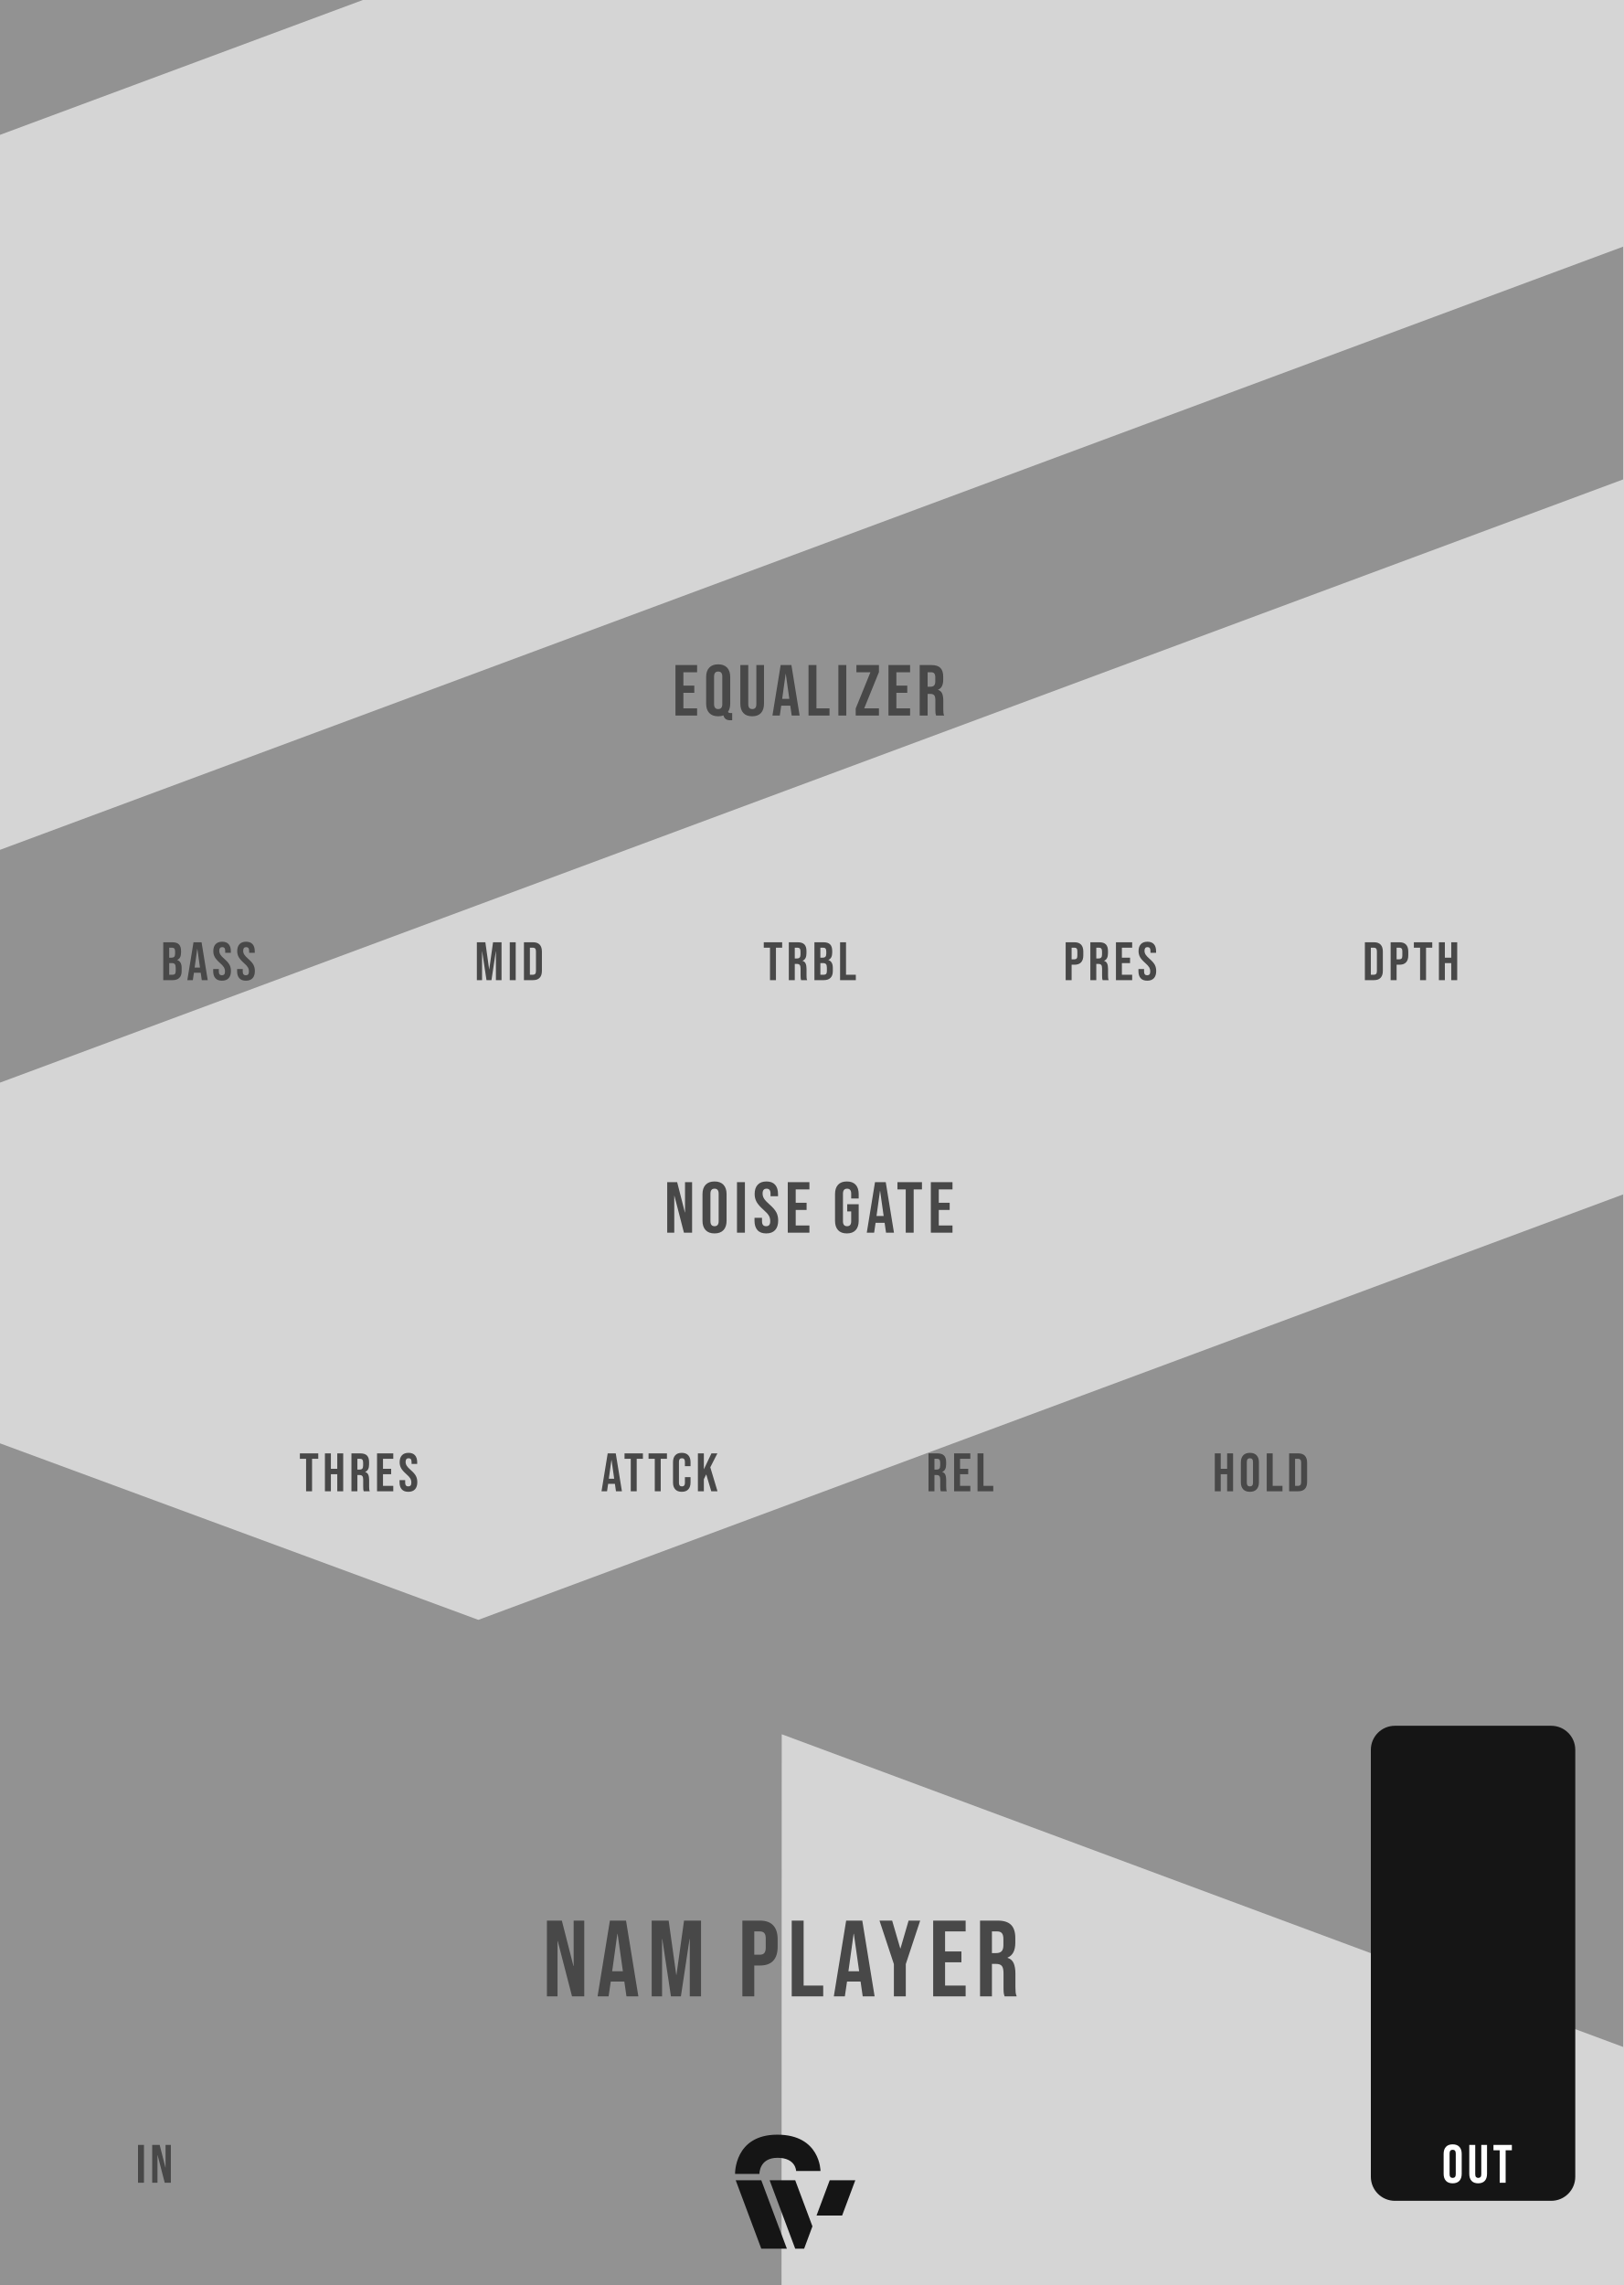
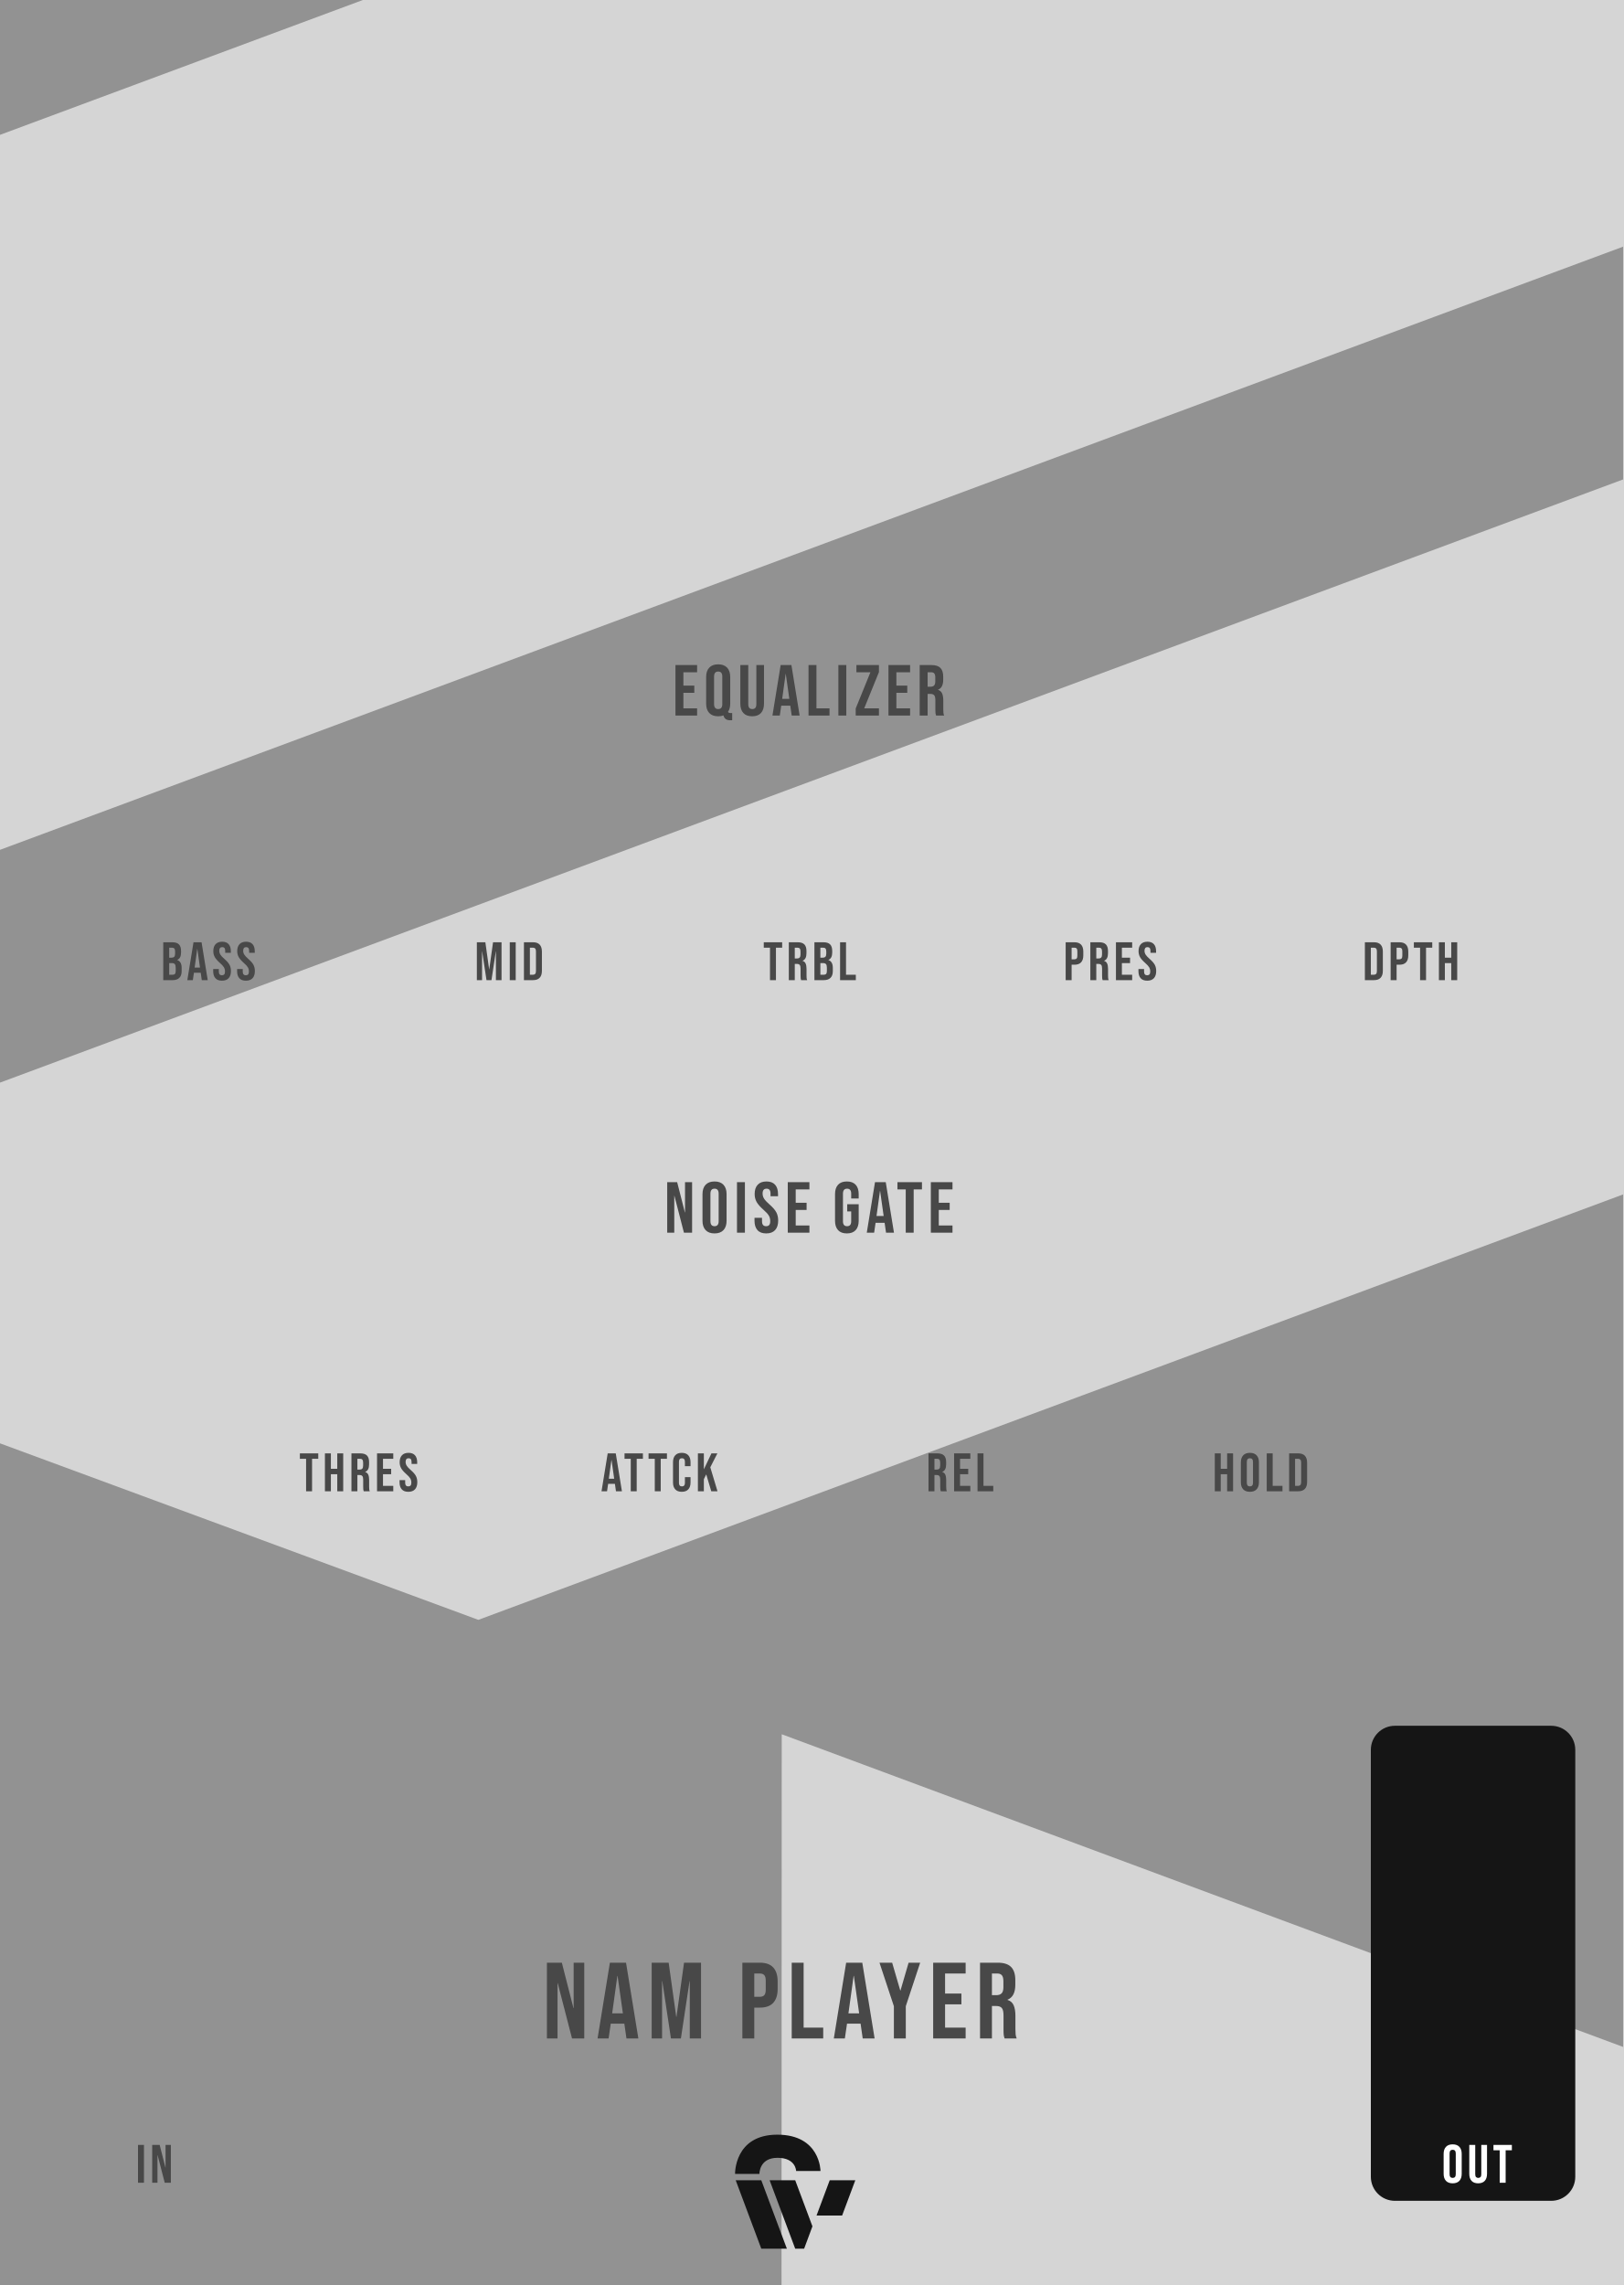
<svg xmlns="http://www.w3.org/2000/svg" width="270" height="380" viewBox="0 0 270 380">
  <g id="Group">
    <path id="Rectangle" fill="#929292" fill-rule="evenodd" stroke="none" d="M 0 380 L 270 380 L 270 0 L 0 0 Z" />
    <path id="Path-copy" fill="#d5d5d5" stroke="none" d="M 129.973 407.297 L 295 468.619 L 295 349.714 L 130.017 288.41 L 129.973 407.297 Z M -25 189.331 L -25 230.808 L 79.558 269.384 L 294.998 189.331 L 294.998 70.426 L -25 189.331 Z M -25 31.715 L -25 150.618 L 294.998 31.715 L 294.998 -87.19 L -25 31.715 Z" />
    <g id="Group-copy">
      <path id="Path" fill="#151515" stroke="none" d="M 130.873 373.961 L 126.618 373.961 L 122.362 362.58 L 126.618 362.58 L 130.873 373.961 Z" />
      <path id="path1" fill="#151515" stroke="none" d="M 133.743 373.961 L 132.259 373.961 L 128.003 362.58 L 132.259 362.58 L 135.124 370.243 L 133.743 373.961 Z" />
      <path id="path2" fill="#151515" stroke="none" d="M 140.06 368.45 L 142.254 362.58 L 137.999 362.58 L 135.805 368.448 L 140.06 368.45 Z" />
      <path id="path3" fill="#151515" stroke="none" d="M 136.466 361.038 L 132.412 361.038 C 132.412 361.038 132.382 358.849 129.311 358.849 C 126.24 358.849 126.309 361.53 126.309 361.53 L 122.255 361.53 C 122.255 361.53 122.103 355 129.279 355 C 136.454 355 136.466 361.038 136.466 361.038 Z" />
    </g>
  </g>
  <path id="Rounded-Rectangle-copy" fill="#151515" fill-rule="evenodd" stroke="none" d="M 228 362 C 228 364.209 229.791 366 232 366 L 258 366 C 260.209 366 262 364.209 262 362 L 262 291 C 262 288.791 260.209 287 258 287 L 232 287 C 229.791 287 228 288.791 228 291 Z" />
  <g id="g1">
    <path id="IN" fill="#484848" fill-rule="evenodd" stroke="none" d="M 25.312 356.7 L 26.554 356.7 L 27.517 360.471 L 27.535 360.471 L 27.535 356.7 L 28.416 356.7 L 28.416 363 L 27.399 363 L 26.212 358.401 L 26.194 358.401 L 26.194 363 L 25.312 363 Z M 22.953 356.7 L 23.944 356.7 L 23.944 363 L 22.953 363 Z" />
    <path id="OUT" fill="#ffffff" fill-rule="evenodd" stroke="none" d="M 249.429 357.6 L 248.394 357.6 L 248.394 356.7 L 251.454 356.7 L 251.454 357.6 L 250.419 357.6 L 250.419 363 L 249.429 363 Z M 245.847 363.09 C 245.367 363.09 245.001 362.953 244.749 362.681 C 244.497 362.408 244.371 362.016 244.371 361.506 L 244.371 356.7 L 245.361 356.7 L 245.361 361.578 C 245.361 361.794 245.404 361.95 245.492 362.046 C 245.579 362.142 245.703 362.19 245.865 362.19 C 246.027 362.19 246.152 362.142 246.238 362.046 C 246.326 361.95 246.369 361.794 246.369 361.578 L 246.369 356.7 L 247.323 356.7 L 247.323 361.506 C 247.323 362.016 247.197 362.408 246.945 362.681 C 246.693 362.953 246.327 363.09 245.847 363.09 Z M 241.608 363.09 C 241.122 363.09 240.75 362.952 240.492 362.676 C 240.234 362.4 240.105 362.01 240.105 361.506 L 240.105 358.194 C 240.105 357.69 240.234 357.3 240.492 357.024 C 240.75 356.748 241.122 356.61 241.608 356.61 C 242.094 356.61 242.466 356.748 242.724 357.024 C 242.982 357.3 243.111 357.69 243.111 358.194 L 243.111 361.506 C 243.111 362.01 242.982 362.4 242.724 362.676 C 242.466 362.952 242.094 363.09 241.608 363.09 Z M 241.608 362.19 C 241.95 362.19 242.121 361.983 242.121 361.569 L 242.121 358.131 C 242.121 357.717 241.95 357.51 241.608 357.51 C 241.266 357.51 241.095 357.717 241.095 358.131 L 241.095 361.569 C 241.095 361.983 241.266 362.19 241.608 362.19 Z" />
    <path id="THRES" fill="#484848" fill-rule="evenodd" stroke="none" d="M 67.911 248.09 C 67.431 248.09 67.068 247.954 66.822 247.68 C 66.576 247.408 66.453 247.016 66.453 246.506 L 66.453 246.146 L 67.389 246.146 L 67.389 246.578 C 67.389 246.986 67.56 247.19 67.902 247.19 C 68.07 247.19 68.198 247.141 68.284 247.042 C 68.371 246.943 68.415 246.782 68.415 246.56 C 68.415 246.296 68.355 246.064 68.235 245.863 C 68.115 245.661 67.893 245.42 67.569 245.138 C 67.161 244.778 66.876 244.452 66.714 244.161 C 66.552 243.87 66.471 243.542 66.471 243.176 C 66.471 242.678 66.597 242.292 66.849 242.02 C 67.101 241.747 67.467 241.61 67.947 241.61 C 68.421 241.61 68.779 241.747 69.022 242.02 C 69.266 242.292 69.387 242.684 69.387 243.194 L 69.387 243.455 L 68.451 243.455 L 68.451 243.131 C 68.451 242.915 68.409 242.758 68.325 242.658 C 68.241 242.559 68.118 242.51 67.956 242.51 C 67.626 242.51 67.461 242.711 67.461 243.113 C 67.461 243.341 67.522 243.554 67.645 243.752 C 67.769 243.95 67.992 244.19 68.316 244.472 C 68.73 244.832 69.015 245.159 69.171 245.453 C 69.327 245.747 69.405 246.092 69.405 246.488 C 69.405 247.004 69.278 247.4 69.022 247.676 C 68.768 247.952 68.397 248.09 67.911 248.09 Z M 62.709 241.7 L 65.409 241.7 L 65.409 242.6 L 63.699 242.6 L 63.699 244.265 L 65.058 244.265 L 65.058 245.165 L 63.699 245.165 L 63.699 247.1 L 65.409 247.1 L 65.409 248 L 62.709 248 Z M 58.452 241.7 L 59.919 241.7 C 60.429 241.7 60.801 241.818 61.035 242.055 C 61.269 242.292 61.386 242.657 61.386 243.149 L 61.386 243.536 C 61.386 244.19 61.17 244.604 60.738 244.778 L 60.738 244.796 C 60.978 244.868 61.147 245.015 61.246 245.237 C 61.346 245.459 61.395 245.756 61.395 246.128 L 61.395 247.235 C 61.395 247.415 61.401 247.561 61.413 247.671 C 61.425 247.783 61.455 247.892 61.503 248 L 60.495 248 C 60.459 247.898 60.435 247.802 60.423 247.712 C 60.411 247.622 60.405 247.46 60.405 247.226 L 60.405 246.074 C 60.405 245.786 60.359 245.585 60.265 245.471 C 60.173 245.357 60.012 245.3 59.784 245.3 L 59.442 245.3 L 59.442 248 L 58.452 248 Z M 59.802 244.4 C 60 244.4 60.148 244.349 60.248 244.247 C 60.346 244.145 60.396 243.974 60.396 243.734 L 60.396 243.248 C 60.396 243.02 60.355 242.855 60.274 242.753 C 60.194 242.651 60.066 242.6 59.892 242.6 L 59.442 242.6 L 59.442 244.4 Z M 54.042 241.7 L 55.032 241.7 L 55.032 244.265 L 56.094 244.265 L 56.094 241.7 L 57.084 241.7 L 57.084 248 L 56.094 248 L 56.094 245.165 L 55.032 245.165 L 55.032 248 L 54.042 248 Z M 50.91 242.6 L 49.875 242.6 L 49.875 241.7 L 52.935 241.7 L 52.935 242.6 L 51.9 242.6 L 51.9 248 L 50.91 248 Z" />
    <path id="ATTCK" fill="#484848" fill-rule="evenodd" stroke="none" d="M 116.075 241.7 L 117.065 241.7 L 117.065 244.355 L 118.325 241.7 L 119.315 241.7 L 118.136 244.013 L 119.333 248 L 118.298 248 L 117.461 245.192 L 117.065 245.993 L 117.065 248 L 116.075 248 Z M 113.393 248.09 C 112.919 248.09 112.558 247.955 112.309 247.685 C 112.06 247.415 111.935 247.034 111.935 246.542 L 111.935 243.158 C 111.935 242.666 112.06 242.285 112.309 242.015 C 112.558 241.745 112.919 241.61 113.393 241.61 C 113.867 241.61 114.228 241.745 114.478 242.015 C 114.727 242.285 114.851 242.666 114.851 243.158 L 114.851 243.824 L 113.915 243.824 L 113.915 243.095 C 113.915 242.705 113.75 242.51 113.42 242.51 C 113.09 242.51 112.925 242.705 112.925 243.095 L 112.925 246.614 C 112.925 246.998 113.09 247.19 113.42 247.19 C 113.75 247.19 113.915 246.998 113.915 246.614 L 113.915 245.651 L 114.851 245.651 L 114.851 246.542 C 114.851 247.034 114.727 247.415 114.478 247.685 C 114.228 247.955 113.867 248.09 113.393 248.09 Z M 108.902 242.6 L 107.867 242.6 L 107.867 241.7 L 110.927 241.7 L 110.927 242.6 L 109.892 242.6 L 109.892 248 L 108.902 248 Z M 104.906 242.6 L 103.871 242.6 L 103.871 241.7 L 106.931 241.7 L 106.931 242.6 L 105.896 242.6 L 105.896 248 L 104.906 248 Z M 101.072 241.7 L 102.413 241.7 L 103.439 248 L 102.449 248 L 102.269 246.749 L 102.269 246.767 L 101.144 246.767 L 100.964 248 L 100.046 248 Z M 102.152 245.912 L 101.711 242.798 L 101.693 242.798 L 101.261 245.912 Z" />
    <path id="REL" fill="#484848" fill-rule="evenodd" stroke="none" d="M 162.583 241.7 L 163.573 241.7 L 163.573 247.1 L 165.202 247.1 L 165.202 248 L 162.583 248 Z M 158.686 241.7 L 161.386 241.7 L 161.386 242.6 L 159.676 242.6 L 159.676 244.265 L 161.035 244.265 L 161.035 245.165 L 159.676 245.165 L 159.676 247.1 L 161.386 247.1 L 161.386 248 L 158.686 248 Z M 154.429 241.7 L 155.896 241.7 C 156.406 241.7 156.778 241.818 157.012 242.055 C 157.246 242.292 157.363 242.657 157.363 243.149 L 157.363 243.536 C 157.363 244.19 157.147 244.604 156.715 244.778 L 156.715 244.796 C 156.955 244.868 157.124 245.015 157.223 245.237 C 157.322 245.459 157.372 245.756 157.372 246.128 L 157.372 247.235 C 157.372 247.415 157.378 247.561 157.39 247.671 C 157.402 247.783 157.432 247.892 157.48 248 L 156.472 248 C 156.436 247.898 156.412 247.802 156.4 247.712 C 156.388 247.622 156.382 247.46 156.382 247.226 L 156.382 246.074 C 156.382 245.786 156.335 245.585 156.242 245.471 C 156.15 245.357 155.989 245.3 155.761 245.3 L 155.419 245.3 L 155.419 248 L 154.429 248 Z M 155.779 244.4 C 155.977 244.4 156.126 244.349 156.225 244.247 C 156.324 244.145 156.373 243.974 156.373 243.734 L 156.373 243.248 C 156.373 243.02 156.333 242.855 156.251 242.753 C 156.171 242.651 156.043 242.6 155.869 242.6 L 155.419 242.6 L 155.419 244.4 Z" />
    <path id="HOLD" fill="#484848" fill-rule="evenodd" stroke="none" d="M 214.41 241.7 L 215.922 241.7 C 216.414 241.7 216.783 241.832 217.029 242.096 C 217.275 242.36 217.398 242.747 217.398 243.257 L 217.398 246.443 C 217.398 246.953 217.275 247.34 217.029 247.604 C 216.783 247.868 216.414 248 215.922 248 L 214.41 248 Z M 215.904 247.1 C 216.066 247.1 216.191 247.052 216.277 246.956 C 216.365 246.86 216.408 246.704 216.408 246.488 L 216.408 243.212 C 216.408 242.996 216.365 242.84 216.277 242.744 C 216.191 242.648 216.066 242.6 215.904 242.6 L 215.4 242.6 L 215.4 247.1 Z M 210.684 241.7 L 211.674 241.7 L 211.674 247.1 L 213.303 247.1 L 213.303 248 L 210.684 248 Z M 207.885 248.09 C 207.399 248.09 207.027 247.952 206.769 247.676 C 206.511 247.4 206.382 247.01 206.382 246.506 L 206.382 243.194 C 206.382 242.69 206.511 242.3 206.769 242.024 C 207.027 241.748 207.399 241.61 207.885 241.61 C 208.371 241.61 208.743 241.748 209.001 242.024 C 209.259 242.3 209.388 242.69 209.388 243.194 L 209.388 246.506 C 209.388 247.01 209.259 247.4 209.001 247.676 C 208.743 247.952 208.371 248.09 207.885 248.09 Z M 207.885 247.19 C 208.227 247.19 208.398 246.983 208.398 246.569 L 208.398 243.131 C 208.398 242.717 208.227 242.51 207.885 242.51 C 207.543 242.51 207.372 242.717 207.372 243.131 L 207.372 246.569 C 207.372 246.983 207.543 247.19 207.885 247.19 Z M 202.044 241.7 L 203.034 241.7 L 203.034 244.265 L 204.096 244.265 L 204.096 241.7 L 205.086 241.7 L 205.086 248 L 204.096 248 L 204.096 245.165 L 203.034 245.165 L 203.034 248 L 202.044 248 Z" />
    <path id="BASS" fill="#484848" fill-rule="evenodd" stroke="none" d="M 40.895 163.09 C 40.415 163.09 40.052 162.954 39.806 162.68 C 39.56 162.408 39.437 162.016 39.437 161.506 L 39.437 161.146 L 40.373 161.146 L 40.373 161.578 C 40.373 161.986 40.544 162.19 40.886 162.19 C 41.054 162.19 41.181 162.141 41.269 162.042 C 41.355 161.943 41.399 161.782 41.399 161.56 C 41.399 161.296 41.339 161.064 41.219 160.863 C 41.099 160.661 40.877 160.42 40.553 160.138 C 40.145 159.778 39.86 159.452 39.698 159.161 C 39.536 158.87 39.455 158.542 39.455 158.176 C 39.455 157.678 39.581 157.292 39.833 157.02 C 40.085 156.747 40.451 156.61 40.931 156.61 C 41.405 156.61 41.763 156.747 42.007 157.02 C 42.249 157.292 42.371 157.684 42.371 158.194 L 42.371 158.455 L 41.435 158.455 L 41.435 158.131 C 41.435 157.915 41.393 157.758 41.309 157.658 C 41.225 157.559 41.102 157.51 40.94 157.51 C 40.61 157.51 40.445 157.711 40.445 158.113 C 40.445 158.341 40.507 158.554 40.63 158.752 C 40.753 158.95 40.976 159.19 41.3 159.472 C 41.714 159.832 41.999 160.159 42.155 160.453 C 42.311 160.747 42.389 161.092 42.389 161.488 C 42.389 162.004 42.262 162.4 42.007 162.676 C 41.751 162.952 41.381 163.09 40.895 163.09 Z M 36.917 163.09 C 36.437 163.09 36.074 162.954 35.828 162.68 C 35.582 162.408 35.459 162.016 35.459 161.506 L 35.459 161.146 L 36.395 161.146 L 36.395 161.578 C 36.395 161.986 36.566 162.19 36.908 162.19 C 37.076 162.19 37.203 162.141 37.291 162.042 C 37.378 161.943 37.421 161.782 37.421 161.56 C 37.421 161.296 37.361 161.064 37.241 160.863 C 37.121 160.661 36.899 160.42 36.575 160.138 C 36.167 159.778 35.882 159.452 35.72 159.161 C 35.558 158.87 35.477 158.542 35.477 158.176 C 35.477 157.678 35.603 157.292 35.855 157.02 C 36.107 156.747 36.473 156.61 36.953 156.61 C 37.427 156.61 37.785 156.747 38.029 157.02 C 38.272 157.292 38.393 157.684 38.393 158.194 L 38.393 158.455 L 37.457 158.455 L 37.457 158.131 C 37.457 157.915 37.415 157.758 37.331 157.658 C 37.247 157.559 37.124 157.51 36.962 157.51 C 36.632 157.51 36.467 157.711 36.467 158.113 C 36.467 158.341 36.529 158.554 36.652 158.752 C 36.775 158.95 36.998 159.19 37.322 159.472 C 37.736 159.832 38.021 160.159 38.177 160.453 C 38.333 160.747 38.411 161.092 38.411 161.488 C 38.411 162.004 38.284 162.4 38.029 162.676 C 37.773 162.952 37.403 163.09 36.917 163.09 Z M 32.183 156.7 L 33.524 156.7 L 34.55 163 L 33.56 163 L 33.38 161.749 L 33.38 161.767 L 32.255 161.767 L 32.075 163 L 31.157 163 Z M 33.263 160.912 L 32.822 157.798 L 32.804 157.798 L 32.372 160.912 Z M 27.152 156.7 L 28.646 156.7 C 29.156 156.7 29.528 156.818 29.762 157.055 C 29.996 157.292 30.113 157.657 30.113 158.149 L 30.113 158.401 C 30.113 158.725 30.061 158.989 29.956 159.193 C 29.851 159.397 29.69 159.544 29.474 159.634 L 29.474 159.652 C 29.966 159.82 30.212 160.258 30.212 160.966 L 30.212 161.506 C 30.212 161.992 30.085 162.363 29.829 162.617 C 29.574 162.872 29.201 163 28.709 163 L 27.152 163 Z M 28.529 159.265 C 28.727 159.265 28.875 159.214 28.975 159.112 C 29.074 159.01 29.123 158.839 29.123 158.599 L 29.123 158.248 C 29.123 158.02 29.082 157.855 29.001 157.753 C 28.921 157.651 28.793 157.6 28.619 157.6 L 28.142 157.6 L 28.142 159.265 Z M 28.709 162.1 C 28.883 162.1 29.012 162.053 29.096 161.96 C 29.18 161.867 29.222 161.707 29.222 161.479 L 29.222 160.93 C 29.222 160.642 29.173 160.443 29.073 160.331 C 28.974 160.221 28.811 160.165 28.583 160.165 L 28.142 160.165 L 28.142 162.1 Z" />
    <path id="MID" fill="#484848" fill-rule="evenodd" stroke="none" d="M 87.142 156.7 L 88.654 156.7 C 89.146 156.7 89.515 156.832 89.761 157.096 C 90.007 157.36 90.13 157.747 90.13 158.257 L 90.13 161.443 C 90.13 161.953 90.007 162.34 89.761 162.604 C 89.515 162.868 89.146 163 88.654 163 L 87.142 163 Z M 88.636 162.1 C 88.798 162.1 88.923 162.052 89.009 161.956 C 89.096 161.86 89.14 161.704 89.14 161.488 L 89.14 158.212 C 89.14 157.996 89.096 157.84 89.009 157.744 C 88.923 157.648 88.798 157.6 88.636 157.6 L 88.132 157.6 L 88.132 162.1 Z M 84.784 156.7 L 85.774 156.7 L 85.774 163 L 84.784 163 Z M 79.312 156.7 L 80.725 156.7 L 81.355 161.209 L 81.373 161.209 L 82.003 156.7 L 83.416 156.7 L 83.416 163 L 82.48 163 L 82.48 158.23 L 82.462 158.23 L 81.742 163 L 80.914 163 L 80.194 158.23 L 80.176 158.23 L 80.176 163 L 79.312 163 Z" />
    <path id="TRBL" fill="#484848" fill-rule="evenodd" stroke="none" d="M 139.721 156.7 L 140.71 156.7 L 140.71 162.1 L 142.34 162.1 L 142.34 163 L 139.721 163 Z M 135.454 156.7 L 136.949 156.7 C 137.458 156.7 137.831 156.818 138.064 157.055 C 138.299 157.292 138.415 157.657 138.415 158.149 L 138.415 158.401 C 138.415 158.725 138.363 158.989 138.258 159.193 C 138.153 159.397 137.993 159.544 137.777 159.634 L 137.777 159.652 C 138.269 159.82 138.514 160.258 138.514 160.966 L 138.514 161.506 C 138.514 161.992 138.387 162.363 138.132 162.617 C 137.877 162.872 137.504 163 137.012 163 L 135.454 163 Z M 136.831 159.265 C 137.029 159.265 137.178 159.214 137.277 159.112 C 137.376 159.01 137.426 158.839 137.426 158.599 L 137.426 158.248 C 137.426 158.02 137.385 157.855 137.304 157.753 C 137.223 157.651 137.096 157.6 136.921 157.6 L 136.445 157.6 L 136.445 159.265 Z M 137.012 162.1 C 137.186 162.1 137.314 162.053 137.398 161.96 C 137.482 161.867 137.525 161.707 137.525 161.479 L 137.525 160.93 C 137.525 160.642 137.475 160.443 137.376 160.331 C 137.277 160.221 137.113 160.165 136.885 160.165 L 136.445 160.165 L 136.445 162.1 Z M 131.197 156.7 L 132.665 156.7 C 133.174 156.7 133.546 156.818 133.781 157.055 C 134.014 157.292 134.131 157.657 134.131 158.149 L 134.131 158.536 C 134.131 159.19 133.915 159.604 133.484 159.778 L 133.484 159.796 C 133.723 159.868 133.893 160.015 133.992 160.237 C 134.091 160.459 134.141 160.756 134.141 161.128 L 134.141 162.235 C 134.141 162.415 134.147 162.561 134.158 162.671 C 134.171 162.783 134.201 162.892 134.249 163 L 133.24 163 C 133.204 162.898 133.18 162.802 133.169 162.712 C 133.156 162.622 133.15 162.46 133.15 162.226 L 133.15 161.074 C 133.15 160.786 133.104 160.585 133.011 160.471 C 132.918 160.357 132.758 160.3 132.529 160.3 L 132.188 160.3 L 132.188 163 L 131.197 163 Z M 132.548 159.4 C 132.745 159.4 132.894 159.349 132.993 159.247 C 133.092 159.145 133.141 158.974 133.141 158.734 L 133.141 158.248 C 133.141 158.02 133.101 157.855 133.02 157.753 C 132.939 157.651 132.811 157.6 132.637 157.6 L 132.188 157.6 L 132.188 159.4 Z M 128.066 157.6 L 127.031 157.6 L 127.031 156.7 L 130.09 156.7 L 130.09 157.6 L 129.055 157.6 L 129.055 163 L 128.066 163 Z" />
    <path id="PRES" fill="#484848" fill-rule="evenodd" stroke="none" d="M 190.805 163.09 C 190.325 163.09 189.962 162.954 189.716 162.68 C 189.47 162.408 189.347 162.016 189.347 161.506 L 189.347 161.146 L 190.283 161.146 L 190.283 161.578 C 190.283 161.986 190.454 162.19 190.796 162.19 C 190.964 162.19 191.091 162.141 191.178 162.042 C 191.266 161.943 191.309 161.782 191.309 161.56 C 191.309 161.296 191.249 161.064 191.129 160.863 C 191.009 160.661 190.787 160.42 190.463 160.138 C 190.055 159.778 189.77 159.452 189.608 159.161 C 189.446 158.87 189.365 158.542 189.365 158.176 C 189.365 157.678 189.491 157.292 189.743 157.02 C 189.995 156.747 190.361 156.61 190.841 156.61 C 191.315 156.61 191.673 156.747 191.917 157.02 C 192.16 157.292 192.281 157.684 192.281 158.194 L 192.281 158.455 L 191.345 158.455 L 191.345 158.131 C 191.345 157.915 191.303 157.758 191.219 157.658 C 191.135 157.559 191.012 157.51 190.85 157.51 C 190.52 157.51 190.355 157.711 190.355 158.113 C 190.355 158.341 190.417 158.554 190.54 158.752 C 190.663 158.95 190.886 159.19 191.21 159.472 C 191.624 159.832 191.909 160.159 192.065 160.453 C 192.221 160.747 192.299 161.092 192.299 161.488 C 192.299 162.004 192.172 162.4 191.917 162.676 C 191.661 162.952 191.291 163.09 190.805 163.09 Z M 185.603 156.7 L 188.303 156.7 L 188.303 157.6 L 186.593 157.6 L 186.593 159.265 L 187.952 159.265 L 187.952 160.165 L 186.593 160.165 L 186.593 162.1 L 188.303 162.1 L 188.303 163 L 185.603 163 Z M 181.346 156.7 L 182.813 156.7 C 183.323 156.7 183.695 156.818 183.929 157.055 C 184.163 157.292 184.28 157.657 184.28 158.149 L 184.28 158.536 C 184.28 159.19 184.064 159.604 183.632 159.778 L 183.632 159.796 C 183.872 159.868 184.042 160.015 184.141 160.237 C 184.24 160.459 184.289 160.756 184.289 161.128 L 184.289 162.235 C 184.289 162.415 184.295 162.561 184.307 162.671 C 184.319 162.783 184.349 162.892 184.397 163 L 183.389 163 C 183.353 162.898 183.329 162.802 183.317 162.712 C 183.305 162.622 183.299 162.46 183.299 162.226 L 183.299 161.074 C 183.299 160.786 183.253 160.585 183.16 160.471 C 183.066 160.357 182.906 160.3 182.678 160.3 L 182.336 160.3 L 182.336 163 L 181.346 163 Z M 182.696 159.4 C 182.894 159.4 183.042 159.349 183.141 159.247 C 183.24 159.145 183.29 158.974 183.29 158.734 L 183.29 158.248 C 183.29 158.02 183.249 157.855 183.169 157.753 C 183.087 157.651 182.96 157.6 182.786 157.6 L 182.336 157.6 L 182.336 159.4 Z M 177.242 156.7 L 178.7 156.7 C 179.192 156.7 179.561 156.832 179.807 157.096 C 180.053 157.36 180.176 157.747 180.176 158.257 L 180.176 158.878 C 180.176 159.388 180.053 159.775 179.807 160.039 C 179.561 160.303 179.192 160.435 178.7 160.435 L 178.232 160.435 L 178.232 163 L 177.242 163 Z M 178.7 159.535 C 178.862 159.535 178.984 159.49 179.064 159.4 C 179.146 159.31 179.186 159.157 179.186 158.941 L 179.186 158.194 C 179.186 157.978 179.146 157.825 179.064 157.735 C 178.984 157.645 178.862 157.6 178.7 157.6 L 178.232 157.6 L 178.232 159.535 Z" />
    <path id="DPTH" fill="#484848" fill-rule="evenodd" stroke="none" d="M 239.32 156.7 L 240.31 156.7 L 240.31 159.265 L 241.372 159.265 L 241.372 156.7 L 242.362 156.7 L 242.362 163 L 241.372 163 L 241.372 160.165 L 240.31 160.165 L 240.31 163 L 239.32 163 Z M 236.188 157.6 L 235.153 157.6 L 235.153 156.7 L 238.213 156.7 L 238.213 157.6 L 237.178 157.6 L 237.178 163 L 236.188 163 Z M 231.292 156.7 L 232.75 156.7 C 233.242 156.7 233.611 156.832 233.857 157.096 C 234.103 157.36 234.226 157.747 234.226 158.257 L 234.226 158.878 C 234.226 159.388 234.103 159.775 233.857 160.039 C 233.611 160.303 233.242 160.435 232.75 160.435 L 232.282 160.435 L 232.282 163 L 231.292 163 Z M 232.75 159.535 C 232.912 159.535 233.033 159.49 233.115 159.4 C 233.195 159.31 233.236 159.157 233.236 158.941 L 233.236 158.194 C 233.236 157.978 233.195 157.825 233.115 157.735 C 233.033 157.645 232.912 157.6 232.75 157.6 L 232.282 157.6 L 232.282 159.535 Z M 227.008 156.7 L 228.52 156.7 C 229.012 156.7 229.381 156.832 229.627 157.096 C 229.873 157.36 229.996 157.747 229.996 158.257 L 229.996 161.443 C 229.996 161.953 229.873 162.34 229.627 162.604 C 229.381 162.868 229.012 163 228.52 163 L 227.008 163 Z M 228.502 162.1 C 228.664 162.1 228.788 162.052 228.876 161.956 C 228.962 161.86 229.006 161.704 229.006 161.488 L 229.006 158.212 C 229.006 157.996 228.962 157.84 228.876 157.744 C 228.788 157.648 228.664 157.6 228.502 157.6 L 227.998 157.6 L 227.998 162.1 Z" />
    <path id="EQUALIZER" fill="#484848" fill-rule="evenodd" stroke="none" d="M 152.964 110.6 L 154.92 110.6 C 155.6 110.6 156.096 110.758 156.408 111.074 C 156.72 111.39 156.876 111.876 156.876 112.532 L 156.876 113.048 C 156.876 113.92 156.588 114.472 156.012 114.704 L 156.012 114.728 C 156.332 114.824 156.558 115.02 156.69 115.316 C 156.822 115.612 156.888 116.008 156.888 116.504 L 156.888 117.98 C 156.888 118.22 156.896 118.414 156.912 118.562 C 156.928 118.71 156.968 118.856 157.032 119 L 155.688 119 C 155.64 118.864 155.608 118.736 155.592 118.616 C 155.576 118.496 155.568 118.28 155.568 117.968 L 155.568 116.432 C 155.568 116.048 155.506 115.78 155.382 115.628 C 155.258 115.476 155.044 115.4 154.74 115.4 L 154.284 115.4 L 154.284 119 L 152.964 119 Z M 154.764 114.2 C 155.028 114.2 155.226 114.132 155.358 113.996 C 155.49 113.86 155.556 113.632 155.556 113.312 L 155.556 112.664 C 155.556 112.36 155.502 112.14 155.394 112.004 C 155.286 111.868 155.116 111.8 154.884 111.8 L 154.284 111.8 L 154.284 114.2 Z M 147.768 110.6 L 151.368 110.6 L 151.368 111.8 L 149.088 111.8 L 149.088 114.02 L 150.9 114.02 L 150.9 115.22 L 149.088 115.22 L 149.088 117.8 L 151.368 117.8 L 151.368 119 L 147.768 119 Z M 142.32 117.824 L 144.768 111.8 L 142.44 111.8 L 142.44 110.6 L 146.184 110.6 L 146.184 111.776 L 143.736 117.8 L 146.184 117.8 L 146.184 119 L 142.32 119 Z M 139.44 110.6 L 140.76 110.6 L 140.76 119 L 139.44 119 Z M 134.472 110.6 L 135.792 110.6 L 135.792 117.8 L 137.964 117.8 L 137.964 119 L 134.472 119 Z M 129.84 110.6 L 131.628 110.6 L 132.996 119 L 131.676 119 L 131.436 117.332 L 131.436 117.356 L 129.936 117.356 L 129.696 119 L 128.472 119 Z M 131.28 116.216 L 130.692 112.064 L 130.668 112.064 L 130.092 116.216 Z M 125.1 119.12 C 124.46 119.12 123.972 118.938 123.636 118.574 C 123.3 118.21 123.132 117.688 123.132 117.008 L 123.132 110.6 L 124.452 110.6 L 124.452 117.104 C 124.452 117.392 124.51 117.6 124.626 117.728 C 124.742 117.856 124.908 117.92 125.124 117.92 C 125.34 117.92 125.506 117.856 125.622 117.728 C 125.738 117.6 125.796 117.392 125.796 117.104 L 125.796 110.6 L 127.068 110.6 L 127.068 117.008 C 127.068 117.688 126.9 118.21 126.564 118.574 C 126.228 118.938 125.74 119.12 125.1 119.12 Z M 121.428 119.78 C 120.828 119.78 120.46 119.512 120.324 118.976 C 120.076 119.072 119.784 119.12 119.448 119.12 C 118.8 119.12 118.304 118.936 117.96 118.568 C 117.616 118.2 117.444 117.68 117.444 117.008 L 117.444 112.592 C 117.444 111.92 117.616 111.4 117.96 111.032 C 118.304 110.664 118.8 110.48 119.448 110.48 C 120.096 110.48 120.592 110.664 120.936 111.032 C 121.28 111.4 121.452 111.92 121.452 112.592 L 121.452 117.008 C 121.452 117.568 121.328 118.028 121.08 118.388 C 121.128 118.468 121.188 118.52 121.26 118.544 C 121.332 118.568 121.436 118.58 121.572 118.58 L 121.776 118.58 L 121.776 119.78 L 121.428 119.78 Z M 119.448 117.92 C 119.904 117.92 120.132 117.644 120.132 117.092 L 120.132 112.508 C 120.132 111.956 119.904 111.68 119.448 111.68 C 118.992 111.68 118.764 111.956 118.764 112.508 L 118.764 117.092 C 118.764 117.644 118.992 117.92 119.448 117.92 Z M 112.344 110.6 L 115.944 110.6 L 115.944 111.8 L 113.664 111.8 L 113.664 114.02 L 115.476 114.02 L 115.476 115.22 L 113.664 115.22 L 113.664 117.8 L 115.944 117.8 L 115.944 119 L 112.344 119 Z" />
    <path id="NOISE-GATE" fill="#484848" fill-rule="evenodd" stroke="none" d="M 154.818 196.6 L 158.418 196.6 L 158.418 197.8 L 156.138 197.8 L 156.138 200.02 L 157.95 200.02 L 157.95 201.22 L 156.138 201.22 L 156.138 203.8 L 158.418 203.8 L 158.418 205 L 154.818 205 Z M 150.642 197.8 L 149.262 197.8 L 149.262 196.6 L 153.342 196.6 L 153.342 197.8 L 151.962 197.8 L 151.962 205 L 150.642 205 Z M 145.53 196.6 L 147.318 196.6 L 148.686 205 L 147.366 205 L 147.126 203.332 L 147.126 203.356 L 145.626 203.356 L 145.386 205 L 144.162 205 Z M 146.97 202.216 L 146.382 198.064 L 146.358 198.064 L 145.782 202.216 Z M 140.85 205.12 C 140.21 205.12 139.722 204.938 139.386 204.574 C 139.05 204.21 138.882 203.688 138.882 203.008 L 138.882 198.592 C 138.882 197.912 139.05 197.39 139.386 197.026 C 139.722 196.662 140.21 196.48 140.85 196.48 C 141.49 196.48 141.978 196.662 142.314 197.026 C 142.65 197.39 142.818 197.912 142.818 198.592 L 142.818 199.312 L 141.57 199.312 L 141.57 198.508 C 141.57 197.956 141.342 197.68 140.886 197.68 C 140.43 197.68 140.202 197.956 140.202 198.508 L 140.202 203.104 C 140.202 203.648 140.43 203.92 140.886 203.92 C 141.342 203.92 141.57 203.648 141.57 203.104 L 141.57 201.46 L 140.91 201.46 L 140.91 200.26 L 142.818 200.26 L 142.818 203.008 C 142.818 203.688 142.65 204.21 142.314 204.574 C 141.978 204.938 141.49 205.12 140.85 205.12 Z M 131.022 196.6 L 134.622 196.6 L 134.622 197.8 L 132.342 197.8 L 132.342 200.02 L 134.154 200.02 L 134.154 201.22 L 132.342 201.22 L 132.342 203.8 L 134.622 203.8 L 134.622 205 L 131.022 205 Z M 127.434 205.12 C 126.794 205.12 126.31 204.938 125.982 204.574 C 125.654 204.21 125.49 203.688 125.49 203.008 L 125.49 202.528 L 126.738 202.528 L 126.738 203.104 C 126.738 203.648 126.966 203.92 127.422 203.92 C 127.646 203.92 127.816 203.854 127.932 203.722 C 128.048 203.59 128.106 203.376 128.106 203.08 C 128.106 202.728 128.026 202.418 127.866 202.15 C 127.706 201.882 127.41 201.56 126.978 201.184 C 126.434 200.704 126.054 200.27 125.838 199.882 C 125.622 199.494 125.514 199.056 125.514 198.568 C 125.514 197.904 125.682 197.39 126.018 197.026 C 126.354 196.662 126.842 196.48 127.482 196.48 C 128.114 196.48 128.592 196.662 128.916 197.026 C 129.24 197.39 129.402 197.912 129.402 198.592 L 129.402 198.94 L 128.154 198.94 L 128.154 198.508 C 128.154 198.22 128.098 198.01 127.986 197.878 C 127.874 197.746 127.71 197.68 127.494 197.68 C 127.054 197.68 126.834 197.948 126.834 198.484 C 126.834 198.788 126.916 199.072 127.08 199.336 C 127.244 199.6 127.542 199.92 127.974 200.296 C 128.526 200.776 128.906 201.212 129.114 201.604 C 129.322 201.996 129.426 202.456 129.426 202.984 C 129.426 203.672 129.256 204.2 128.916 204.568 C 128.576 204.936 128.082 205.12 127.434 205.12 Z M 122.574 196.6 L 123.894 196.6 L 123.894 205 L 122.574 205 Z M 118.842 205.12 C 118.194 205.12 117.698 204.936 117.354 204.568 C 117.01 204.2 116.838 203.68 116.838 203.008 L 116.838 198.592 C 116.838 197.92 117.01 197.4 117.354 197.032 C 117.698 196.664 118.194 196.48 118.842 196.48 C 119.49 196.48 119.986 196.664 120.33 197.032 C 120.674 197.4 120.846 197.92 120.846 198.592 L 120.846 203.008 C 120.846 203.68 120.674 204.2 120.33 204.568 C 119.986 204.936 119.49 205.12 118.842 205.12 Z M 118.842 203.92 C 119.298 203.92 119.526 203.644 119.526 203.092 L 119.526 198.508 C 119.526 197.956 119.298 197.68 118.842 197.68 C 118.386 197.68 118.158 197.956 118.158 198.508 L 118.158 203.092 C 118.158 203.644 118.386 203.92 118.842 203.92 Z M 110.97 196.6 L 112.626 196.6 L 113.91 201.628 L 113.934 201.628 L 113.934 196.6 L 115.11 196.6 L 115.11 205 L 113.754 205 L 112.17 198.868 L 112.146 198.868 L 112.146 205 L 110.97 205 Z" />
-     <path id="NAM-PLAYER" fill="#484848" fill-rule="evenodd" stroke="none" d="M 162.999 319.4 L 165.933 319.4 C 166.953 319.4 167.697 319.637 168.165 320.111 C 168.633 320.585 168.867 321.314 168.867 322.298 L 168.867 323.072 C 168.867 324.38 168.435 325.208 167.571 325.556 L 167.571 325.592 C 168.051 325.736 168.39 326.03 168.588 326.474 C 168.786 326.918 168.885 327.512 168.885 328.256 L 168.885 330.47 C 168.885 330.83 168.897 331.121 168.921 331.343 C 168.945 331.565 169.005 331.784 169.101 332 L 167.085 332 C 167.013 331.796 166.965 331.604 166.941 331.424 C 166.917 331.244 166.905 330.92 166.905 330.452 L 166.905 328.148 C 166.905 327.572 166.812 327.17 166.626 326.942 C 166.44 326.714 166.119 326.6 165.663 326.6 L 164.979 326.6 L 164.979 332 L 162.999 332 Z M 165.699 324.8 C 166.095 324.8 166.392 324.698 166.59 324.494 C 166.788 324.29 166.887 323.948 166.887 323.468 L 166.887 322.496 C 166.887 322.04 166.806 321.71 166.644 321.506 C 166.482 321.302 166.227 321.2 165.879 321.2 L 164.979 321.2 L 164.979 324.8 Z M 155.205 319.4 L 160.605 319.4 L 160.605 321.2 L 157.185 321.2 L 157.185 324.53 L 159.903 324.53 L 159.903 326.33 L 157.185 326.33 L 157.185 330.2 L 160.605 330.2 L 160.605 332 L 155.205 332 Z M 148.671 326.636 L 146.277 319.4 L 148.383 319.4 L 149.733 324.026 L 149.769 324.026 L 151.119 319.4 L 153.045 319.4 L 150.651 326.636 L 150.651 332 L 148.671 332 Z M 140.733 319.4 L 143.415 319.4 L 145.467 332 L 143.487 332 L 143.127 329.498 L 143.127 329.534 L 140.877 329.534 L 140.517 332 L 138.681 332 Z M 142.893 327.824 L 142.011 321.596 L 141.975 321.596 L 141.111 327.824 Z M 131.679 319.4 L 133.659 319.4 L 133.659 330.2 L 136.917 330.2 L 136.917 332 L 131.679 332 Z M 123.471 319.4 L 126.387 319.4 C 127.371 319.4 128.109 319.664 128.601 320.192 C 129.093 320.72 129.339 321.494 129.339 322.514 L 129.339 323.756 C 129.339 324.776 129.093 325.55 128.601 326.078 C 128.109 326.606 127.371 326.87 126.387 326.87 L 125.451 326.87 L 125.451 332 L 123.471 332 Z M 126.387 325.07 C 126.711 325.07 126.954 324.98 127.116 324.8 C 127.278 324.62 127.359 324.314 127.359 323.882 L 127.359 322.388 C 127.359 321.956 127.278 321.65 127.116 321.47 C 126.954 321.29 126.711 321.2 126.387 321.2 L 125.451 321.2 L 125.451 325.07 Z M 108.387 319.4 L 111.213 319.4 L 112.473 328.418 L 112.509 328.418 L 113.769 319.4 L 116.595 319.4 L 116.595 332 L 114.723 332 L 114.723 322.46 L 114.687 322.46 L 113.247 332 L 111.591 332 L 110.151 322.46 L 110.115 322.46 L 110.115 332 L 108.387 332 Z M 101.439 319.4 L 104.121 319.4 L 106.173 332 L 104.193 332 L 103.833 329.498 L 103.833 329.534 L 101.583 329.534 L 101.223 332 L 99.387 332 Z M 103.599 327.824 L 102.717 321.596 L 102.681 321.596 L 101.817 327.824 Z M 90.963 319.4 L 93.447 319.4 L 95.373 326.942 L 95.409 326.942 L 95.409 319.4 L 97.173 319.4 L 97.173 332 L 95.139 332 L 92.763 322.802 L 92.727 322.802 L 92.727 332 L 90.963 332 Z" />
+     <path id="NAM-PLAYER" fill="#484848" fill-rule="evenodd" stroke="none" d="M 162.999 326.4 L 165.933 326.4 C 166.953 326.4 167.697 326.637 168.165 327.111 C 168.633 327.585 168.867 328.314 168.867 329.298 L 168.867 330.072 C 168.867 331.38 168.435 332.208 167.571 332.556 L 167.571 332.592 C 168.051 332.736 168.39 333.03 168.588 333.474 C 168.786 333.918 168.885 334.512 168.885 335.256 L 168.885 337.47 C 168.885 337.83 168.897 338.121 168.921 338.343 C 168.945 338.565 169.005 338.784 169.101 339 L 167.085 339 C 167.013 338.796 166.965 338.604 166.941 338.424 C 166.917 338.244 166.905 337.92 166.905 337.452 L 166.905 335.148 C 166.905 334.572 166.812 334.17 166.626 333.942 C 166.44 333.714 166.119 333.6 165.663 333.6 L 164.979 333.6 L 164.979 339 L 162.999 339 Z M 165.699 331.8 C 166.095 331.8 166.392 331.698 166.59 331.494 C 166.788 331.29 166.887 330.948 166.887 330.468 L 166.887 329.496 C 166.887 329.04 166.806 328.71 166.644 328.506 C 166.482 328.302 166.227 328.2 165.879 328.2 L 164.979 328.2 L 164.979 331.8 Z M 155.205 326.4 L 160.605 326.4 L 160.605 328.2 L 157.185 328.2 L 157.185 331.53 L 159.903 331.53 L 159.903 333.33 L 157.185 333.33 L 157.185 337.2 L 160.605 337.2 L 160.605 339 L 155.205 339 Z M 148.671 333.636 L 146.277 326.4 L 148.383 326.4 L 149.733 331.026 L 149.769 331.026 L 151.119 326.4 L 153.045 326.4 L 150.651 333.636 L 150.651 339 L 148.671 339 Z M 140.733 326.4 L 143.415 326.4 L 145.467 339 L 143.487 339 L 143.127 336.498 L 143.127 336.534 L 140.877 336.534 L 140.517 339 L 138.681 339 Z M 142.893 334.824 L 142.011 328.596 L 141.975 328.596 L 141.111 334.824 Z M 131.679 326.4 L 133.659 326.4 L 133.659 337.2 L 136.917 337.2 L 136.917 339 L 131.679 339 Z M 123.471 326.4 L 126.387 326.4 C 127.371 326.4 128.109 326.664 128.601 327.192 C 129.093 327.72 129.339 328.494 129.339 329.514 L 129.339 330.756 C 129.339 331.776 129.093 332.55 128.601 333.078 C 128.109 333.606 127.371 333.87 126.387 333.87 L 125.451 333.87 L 125.451 339 L 123.471 339 Z M 126.387 332.07 C 126.711 332.07 126.954 331.98 127.116 331.8 C 127.278 331.62 127.359 331.314 127.359 330.882 L 127.359 329.388 C 127.359 328.956 127.278 328.65 127.116 328.47 C 126.954 328.29 126.711 328.2 126.387 328.2 L 125.451 328.2 L 125.451 332.07 Z M 108.387 326.4 L 111.213 326.4 L 112.473 335.418 L 112.509 335.418 L 113.769 326.4 L 116.595 326.4 L 116.595 339 L 114.723 339 L 114.723 329.46 L 114.687 329.46 L 113.247 339 L 111.591 339 L 110.151 329.46 L 110.115 329.46 L 110.115 339 L 108.387 339 Z M 101.439 326.4 L 104.121 326.4 L 106.173 339 L 104.193 339 L 103.833 336.498 L 103.833 336.534 L 101.583 336.534 L 101.223 339 L 99.387 339 Z M 103.599 334.824 L 102.717 328.596 L 102.681 328.596 L 101.817 334.824 Z M 90.963 326.4 L 93.447 326.4 L 95.373 333.942 L 95.409 333.942 L 95.409 326.4 L 97.173 326.4 L 97.173 339 L 95.139 339 L 92.763 329.802 L 92.727 329.802 L 92.727 339 L 90.963 339 Z" />
  </g>
</svg>
